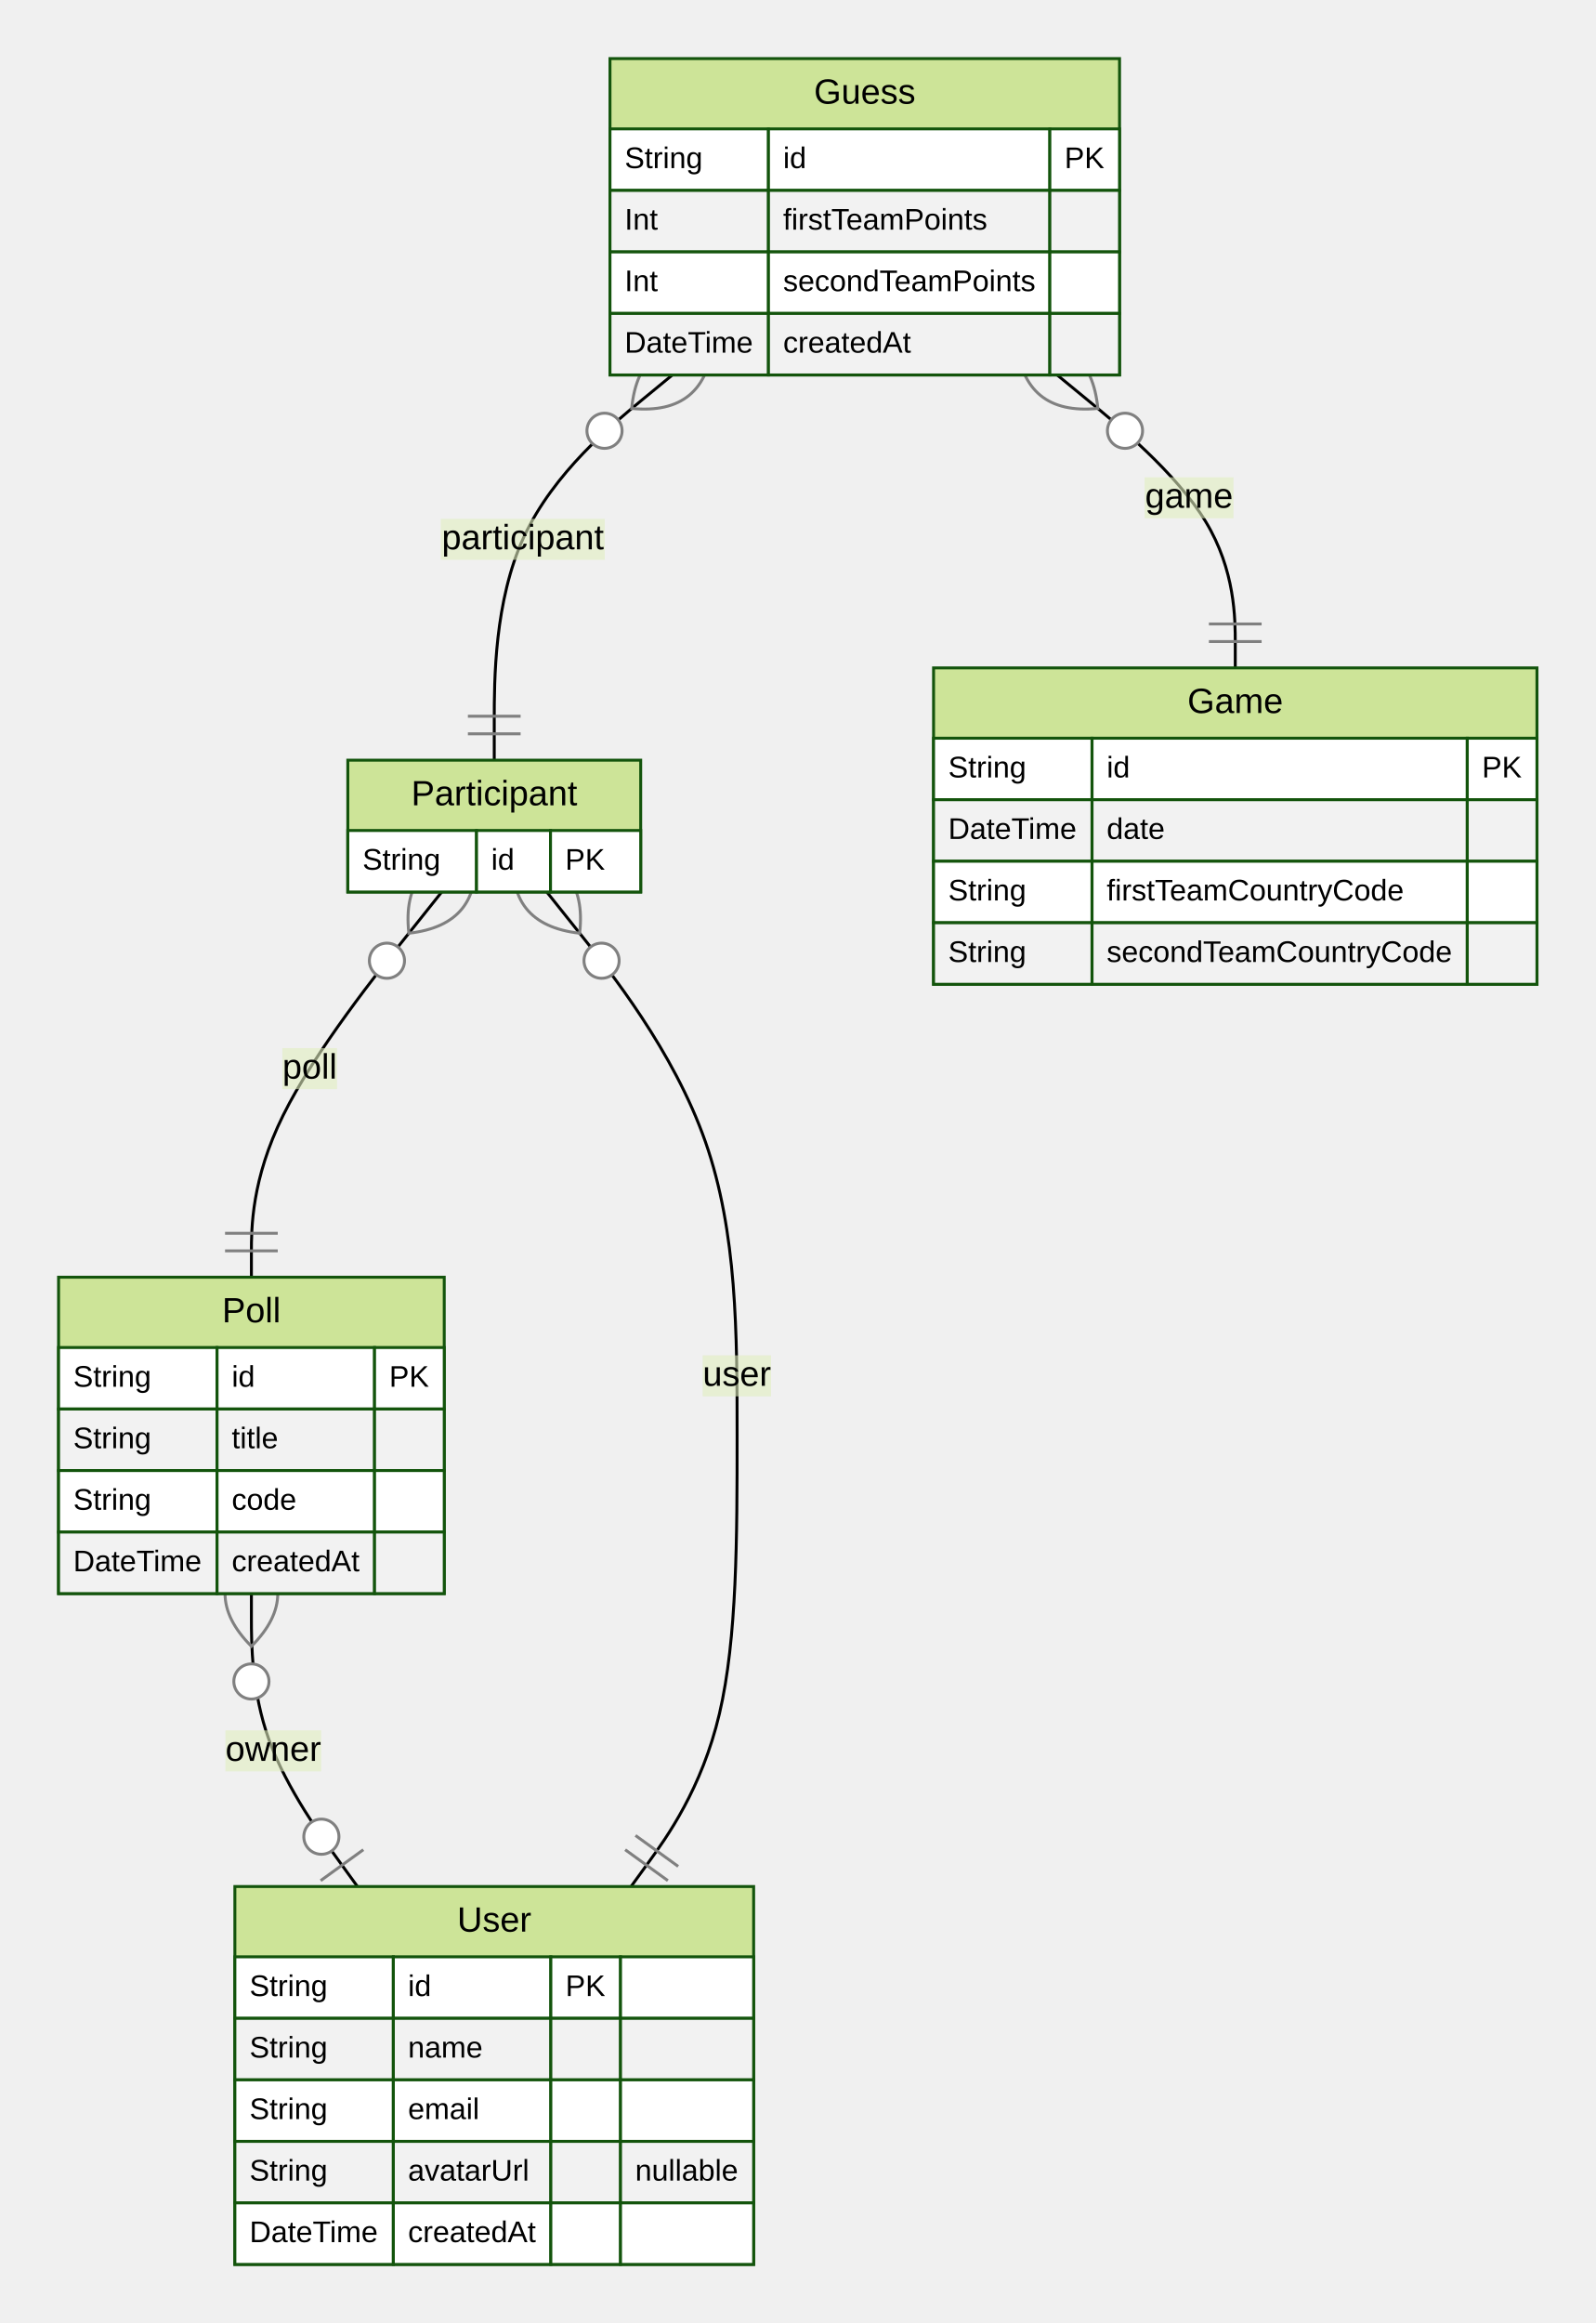
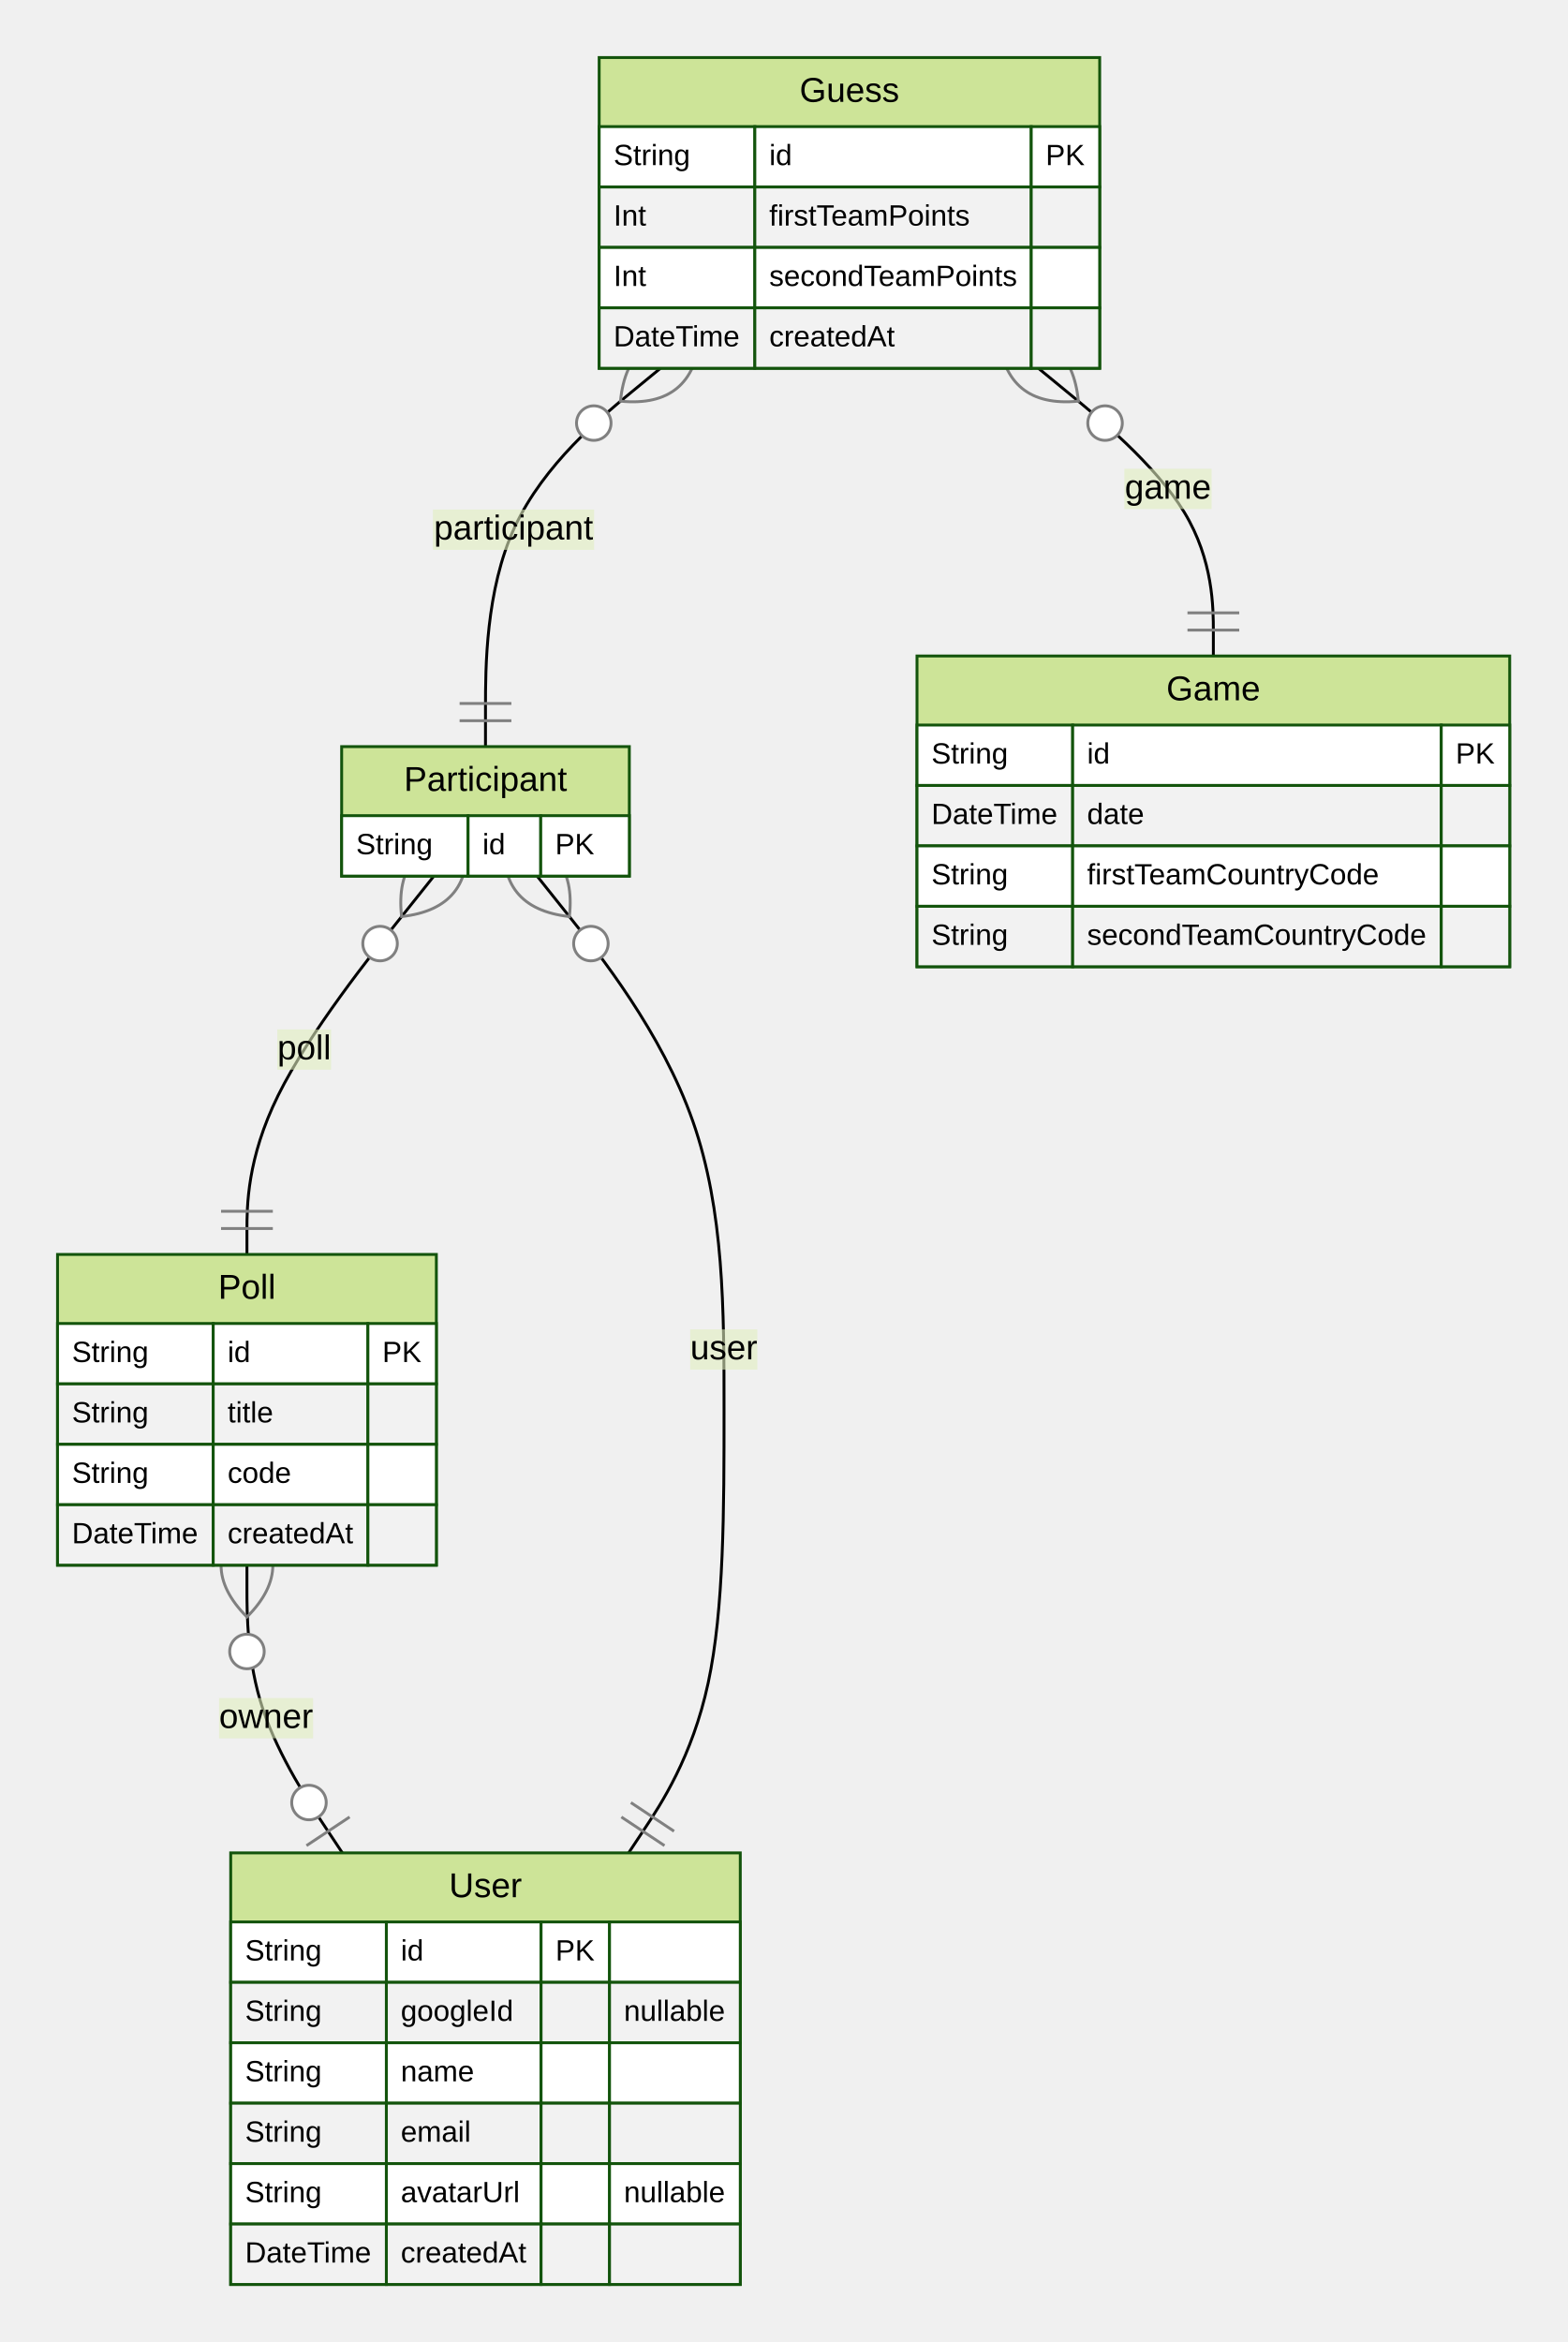
- <svg xmlns="http://www.w3.org/2000/svg" aria-labelledby="chart-title-mermaid-0 chart-desc-mermaid-0" role="img" viewBox="0 0 544.791 793" style="max-width: 544.791px; background-color: white;" width="100%" id="mermaid-0">
+ <svg xmlns="http://www.w3.org/2000/svg" aria-labelledby="chart-title-mermaid-0 chart-desc-mermaid-0" role="img" viewBox="0 0 544.791 814" style="max-width: 544.791px; background-color: white;" width="100%" id="mermaid-0">
  <style>#mermaid-0 {font-family:"trebuchet ms",verdana,arial,sans-serif;font-size:16px;fill:#000000;}#mermaid-0 .error-icon{fill:#552222;}#mermaid-0 .error-text{fill:#552222;stroke:#552222;}#mermaid-0 .edge-thickness-normal{stroke-width:2px;}#mermaid-0 .edge-thickness-thick{stroke-width:3.5px;}#mermaid-0 .edge-pattern-solid{stroke-dasharray:0;}#mermaid-0 .edge-pattern-dashed{stroke-dasharray:3;}#mermaid-0 .edge-pattern-dotted{stroke-dasharray:2;}#mermaid-0 .marker{fill:#000000;stroke:#000000;}#mermaid-0 .marker.cross{stroke:#000000;}#mermaid-0 svg{font-family:"trebuchet ms",verdana,arial,sans-serif;font-size:16px;}#mermaid-0 .entityBox{fill:#cde498;stroke:#13540c;}#mermaid-0 .attributeBoxOdd{fill:#ffffff;stroke:#13540c;}#mermaid-0 .attributeBoxEven{fill:#f2f2f2;stroke:#13540c;}#mermaid-0 .relationshipLabelBox{fill:hsl(78.158, 58.462%, 84.51%);opacity:0.7;background-color:hsl(78.158, 58.462%, 84.51%);}#mermaid-0 .relationshipLabelBox rect{opacity:0.5;}#mermaid-0 .relationshipLine{stroke:#000000;}#mermaid-0 :root{--mermaid-font-family:"trebuchet ms",verdana,arial,sans-serif;}</style>
  <g />
  <defs>
    <marker orient="auto" markerHeight="18" markerWidth="18" refY="9" refX="0" id="ONLY_ONE_START">
      <path d="M9,0 L9,18 M15,0 L15,18" fill="none" stroke="gray" />
    </marker>
  </defs>
  <defs>
    <marker orient="auto" markerHeight="18" markerWidth="18" refY="9" refX="18" id="ONLY_ONE_END">
      <path d="M3,0 L3,18 M9,0 L9,18" fill="none" stroke="gray" />
    </marker>
  </defs>
  <defs>
    <marker orient="auto" markerHeight="18" markerWidth="30" refY="9" refX="0" id="ZERO_OR_ONE_START">
      <circle r="6" cy="9" cx="21" fill="white" stroke="gray" />
      <path d="M9,0 L9,18" fill="none" stroke="gray" />
    </marker>
  </defs>
  <defs>
    <marker orient="auto" markerHeight="18" markerWidth="30" refY="9" refX="30" id="ZERO_OR_ONE_END">
      <circle r="6" cy="9" cx="9" fill="white" stroke="gray" />
      <path d="M21,0 L21,18" fill="none" stroke="gray" />
    </marker>
  </defs>
  <defs>
    <marker orient="auto" markerHeight="36" markerWidth="45" refY="18" refX="18" id="ONE_OR_MORE_START">
      <path d="M0,18 Q 18,0 36,18 Q 18,36 0,18 M42,9 L42,27" fill="none" stroke="gray" />
    </marker>
  </defs>
  <defs>
    <marker orient="auto" markerHeight="36" markerWidth="45" refY="18" refX="27" id="ONE_OR_MORE_END">
      <path d="M3,9 L3,27 M9,18 Q27,0 45,18 Q27,36 9,18" fill="none" stroke="gray" />
    </marker>
  </defs>
  <defs>
    <marker orient="auto" markerHeight="36" markerWidth="57" refY="18" refX="18" id="ZERO_OR_MORE_START">
      <circle r="6" cy="18" cx="48" fill="white" stroke="gray" />
      <path d="M0,18 Q18,0 36,18 Q18,36 0,18" fill="none" stroke="gray" />
    </marker>
  </defs>
  <defs>
    <marker orient="auto" markerHeight="36" markerWidth="57" refY="18" refX="39" id="ZERO_OR_MORE_END">
      <circle r="6" cy="18" cx="9" fill="white" stroke="gray" />
      <path d="M21,18 Q39,0 57,18 Q39,36 21,18" fill="none" stroke="gray" />
    </marker>
  </defs>
-   <path marker-start="url(#ZERO_OR_MORE_START)" marker-end="url(#ZERO_OR_ONE_END)" fill="none" stroke="gray" d="M85.841,544L85.841,552.333C85.841,560.667,85.841,577.333,91.876,594C97.911,610.667,109.981,627.333,116.016,635.667L122.051,644" class="er relationshipLine" />
-   <path marker-start="url(#ZERO_OR_MORE_START)" marker-end="url(#ONLY_ONE_END)" fill="none" stroke="gray" d="M186.702,304.5L197.532,318.083C208.362,331.667,230.023,358.833,240.853,389.75C251.683,420.667,251.683,455.333,251.683,490C251.683,524.667,251.683,559.333,245.648,585C239.613,610.667,227.543,627.333,221.508,635.667L215.473,644" class="er relationshipLine" />
+   <path marker-start="url(#ZERO_OR_MORE_START)" marker-end="url(#ZERO_OR_ONE_END)" fill="none" stroke="gray" d="M85.841,544L85.841,552.333C85.841,560.667,85.841,577.333,91.37,594C96.898,610.667,107.954,627.333,113.482,635.667L119.01,644" class="er relationshipLine" />
+   <path marker-start="url(#ZERO_OR_MORE_START)" marker-end="url(#ONLY_ONE_END)" fill="none" stroke="gray" d="M186.702,304.5L197.532,318.083C208.362,331.667,230.023,358.833,240.853,389.75C251.683,420.667,251.683,455.333,251.683,490C251.683,524.667,251.683,559.333,246.155,585C240.627,610.667,229.571,627.333,224.043,635.667L218.515,644" class="er relationshipLine" />
  <path marker-start="url(#ZERO_OR_MORE_START)" marker-end="url(#ONLY_ONE_END)" fill="none" stroke="gray" d="M150.823,304.5L139.992,318.083C129.162,331.667,107.502,358.833,96.672,380.75C85.841,402.667,85.841,419.333,85.841,427.667L85.841,436" class="er relationshipLine" />
+   <path marker-start="url(#ZERO_OR_MORE_START)" marker-end="url(#ONLY_ONE_END)" fill="none" stroke="gray" d="M229.583,128L219.446,136.333C209.309,144.667,189.036,161.333,178.899,183.25C168.762,205.167,168.762,232.333,168.762,245.917L168.762,259.5" class="er relationshipLine" />
  <path marker-start="url(#ZERO_OR_MORE_START)" marker-end="url(#ONLY_ONE_END)" fill="none" stroke="gray" d="M360.956,128L371.093,136.333C381.23,144.667,401.503,161.333,411.64,178C421.777,194.667,421.777,211.333,421.777,219.667L421.777,228" class="er relationshipLine" />
-   <path marker-start="url(#ZERO_OR_MORE_START)" marker-end="url(#ONLY_ONE_END)" fill="none" stroke="gray" d="M229.583,128L219.446,136.333C209.309,144.667,189.036,161.333,178.899,183.25C168.762,205.167,168.762,232.333,168.762,245.917L168.762,259.5" class="er relationshipLine" />
  <g transform="translate(20,436 )" id="Poll">
    <rect height="108" width="131.683" y="0" x="0" stroke="gray" fill-opacity="100%" fill="honeydew" class="er entityBox" />
    <text transform="translate(65.84149,12)" style="font-family: &quot;trebuchet ms&quot;, verdana, arial, sans-serif;; font-size: 12px" text-anchor="middle" dominant-baseline="middle" y="0" x="0" id="entity-Poll" class="er entityLabel">Poll</text>
    <rect height="21" width="54.113" y="24" x="0" stroke="gray" fill-opacity="100%" fill="honeydew" class="er attributeBoxOdd" />
    <text transform="translate(5,34.5)" style="font-family: &quot;trebuchet ms&quot;, verdana, arial, sans-serif;; font-size: 10.2px" text-anchor="left" dominant-baseline="middle" y="0" x="0" id="entity-Poll-attr-1-type" class="er entityLabel">String</text>
    <rect height="21" width="53.775" y="24" x="54.113" stroke="gray" fill-opacity="100%" fill="honeydew" class="er attributeBoxOdd" />
    <text transform="translate(59.11313,34.5)" style="font-family: &quot;trebuchet ms&quot;, verdana, arial, sans-serif;; font-size: 10.2px" text-anchor="left" dominant-baseline="middle" y="0" x="0" id="entity-Poll-attr-1-name" class="er entityLabel">id</text>
    <rect height="21" width="23.795" y="24" x="107.888" stroke="gray" fill-opacity="100%" fill="honeydew" class="er attributeBoxOdd" />
    <text transform="translate(112.888,34.5)" style="font-family: &quot;trebuchet ms&quot;, verdana, arial, sans-serif;; font-size: 10.2px" text-anchor="left" dominant-baseline="middle" y="0" x="0" id="entity-Poll-attr-1-key" class="er entityLabel">PK</text>
    <rect height="21" width="54.113" y="45" x="0" stroke="gray" fill-opacity="100%" fill="honeydew" class="er attributeBoxEven" />
    <text transform="translate(5,55.5)" style="font-family: &quot;trebuchet ms&quot;, verdana, arial, sans-serif;; font-size: 10.2px" text-anchor="left" dominant-baseline="middle" y="0" x="0" id="entity-Poll-attr-2-type" class="er entityLabel">String</text>
    <rect height="21" width="53.775" y="45" x="54.113" stroke="gray" fill-opacity="100%" fill="honeydew" class="er attributeBoxEven" />
    <text transform="translate(59.11313,55.5)" style="font-family: &quot;trebuchet ms&quot;, verdana, arial, sans-serif;; font-size: 10.2px" text-anchor="left" dominant-baseline="middle" y="0" x="0" id="entity-Poll-attr-2-name" class="er entityLabel">title</text>
    <rect height="21" width="23.795" y="45" x="107.888" stroke="gray" fill-opacity="100%" fill="honeydew" class="er attributeBoxEven" />
    <text transform="translate(112.888,55.5)" style="font-family: &quot;trebuchet ms&quot;, verdana, arial, sans-serif;; font-size: 10.2px" text-anchor="left" dominant-baseline="middle" y="0" x="0" id="entity-Poll-attr-2-key" class="er entityLabel" />
    <rect height="21" width="54.113" y="66" x="0" stroke="gray" fill-opacity="100%" fill="honeydew" class="er attributeBoxOdd" />
    <text transform="translate(5,76.5)" style="font-family: &quot;trebuchet ms&quot;, verdana, arial, sans-serif;; font-size: 10.2px" text-anchor="left" dominant-baseline="middle" y="0" x="0" id="entity-Poll-attr-3-type" class="er entityLabel">String</text>
    <rect height="21" width="53.775" y="66" x="54.113" stroke="gray" fill-opacity="100%" fill="honeydew" class="er attributeBoxOdd" />
    <text transform="translate(59.11313,76.5)" style="font-family: &quot;trebuchet ms&quot;, verdana, arial, sans-serif;; font-size: 10.2px" text-anchor="left" dominant-baseline="middle" y="0" x="0" id="entity-Poll-attr-3-name" class="er entityLabel">code</text>
    <rect height="21" width="23.795" y="66" x="107.888" stroke="gray" fill-opacity="100%" fill="honeydew" class="er attributeBoxOdd" />
    <text transform="translate(112.888,76.5)" style="font-family: &quot;trebuchet ms&quot;, verdana, arial, sans-serif;; font-size: 10.2px" text-anchor="left" dominant-baseline="middle" y="0" x="0" id="entity-Poll-attr-3-key" class="er entityLabel" />
    <rect height="21" width="54.113" y="87" x="0" stroke="gray" fill-opacity="100%" fill="honeydew" class="er attributeBoxEven" />
    <text transform="translate(5,97.5)" style="font-family: &quot;trebuchet ms&quot;, verdana, arial, sans-serif;; font-size: 10.2px" text-anchor="left" dominant-baseline="middle" y="0" x="0" id="entity-Poll-attr-4-type" class="er entityLabel">DateTime</text>
    <rect height="21" width="53.775" y="87" x="54.113" stroke="gray" fill-opacity="100%" fill="honeydew" class="er attributeBoxEven" />
    <text transform="translate(59.11313,97.5)" style="font-family: &quot;trebuchet ms&quot;, verdana, arial, sans-serif;; font-size: 10.2px" text-anchor="left" dominant-baseline="middle" y="0" x="0" id="entity-Poll-attr-4-name" class="er entityLabel">createdAt</text>
    <rect height="21" width="23.795" y="87" x="107.888" stroke="gray" fill-opacity="100%" fill="honeydew" class="er attributeBoxEven" />
    <text transform="translate(112.888,97.5)" style="font-family: &quot;trebuchet ms&quot;, verdana, arial, sans-serif;; font-size: 10.2px" text-anchor="left" dominant-baseline="middle" y="0" x="0" id="entity-Poll-attr-4-key" class="er entityLabel" />
  </g>
  <g transform="translate(118.7622,259.5 )" id="Participant">
    <rect height="45" width="100" y="0" x="0" stroke="gray" fill-opacity="100%" fill="honeydew" class="er entityBox" />
    <text transform="translate(50,12)" style="font-family: &quot;trebuchet ms&quot;, verdana, arial, sans-serif;; font-size: 12px" text-anchor="middle" dominant-baseline="middle" y="0" x="0" id="entity-Participant" class="er entityLabel">Participant</text>
    <rect height="21" width="43.945" y="24" x="0" stroke="gray" fill-opacity="100%" fill="honeydew" class="er attributeBoxOdd" />
    <text transform="translate(5,34.5)" style="font-family: &quot;trebuchet ms&quot;, verdana, arial, sans-serif;; font-size: 10.2px" text-anchor="left" dominant-baseline="middle" y="0" x="0" id="entity-Participant-attr-1-type" class="er entityLabel">String</text>
    <rect height="21" width="25.262" y="24" x="43.945" stroke="gray" fill-opacity="100%" fill="honeydew" class="er attributeBoxOdd" />
    <text transform="translate(48.94526,34.5)" style="font-family: &quot;trebuchet ms&quot;, verdana, arial, sans-serif;; font-size: 10.2px" text-anchor="left" dominant-baseline="middle" y="0" x="0" id="entity-Participant-attr-1-name" class="er entityLabel">id</text>
    <rect height="21" width="30.793" y="24" x="69.207" stroke="gray" fill-opacity="100%" fill="honeydew" class="er attributeBoxOdd" />
    <text transform="translate(74.20681,34.5)" style="font-family: &quot;trebuchet ms&quot;, verdana, arial, sans-serif;; font-size: 10.2px" text-anchor="left" dominant-baseline="middle" y="0" x="0" id="entity-Participant-attr-1-key" class="er entityLabel">PK</text>
  </g>
  <g transform="translate(80.19414,644 )" id="User">
-     <rect height="129" width="177.136" y="0" x="0" stroke="gray" fill-opacity="100%" fill="honeydew" class="er entityBox" />
+     <rect height="150" width="177.136" y="0" x="0" stroke="gray" fill-opacity="100%" fill="honeydew" class="er entityBox" />
    <text transform="translate(88.5681,12)" style="font-family: &quot;trebuchet ms&quot;, verdana, arial, sans-serif;; font-size: 12px" text-anchor="middle" dominant-baseline="middle" y="0" x="0" id="entity-User" class="er entityLabel">User</text>
    <rect height="21" width="54.113" y="24" x="0" stroke="gray" fill-opacity="100%" fill="honeydew" class="er attributeBoxOdd" />
    <text transform="translate(5,34.5)" style="font-family: &quot;trebuchet ms&quot;, verdana, arial, sans-serif;; font-size: 10.2px" text-anchor="left" dominant-baseline="middle" y="0" x="0" id="entity-User-attr-1-type" class="er entityLabel">String</text>
    <rect height="21" width="53.775" y="24" x="54.113" stroke="gray" fill-opacity="100%" fill="honeydew" class="er attributeBoxOdd" />
    <text transform="translate(59.11313,34.5)" style="font-family: &quot;trebuchet ms&quot;, verdana, arial, sans-serif;; font-size: 10.2px" text-anchor="left" dominant-baseline="middle" y="0" x="0" id="entity-User-attr-1-name" class="er entityLabel">id</text>
    <rect height="21" width="23.795" y="24" x="107.888" stroke="gray" fill-opacity="100%" fill="honeydew" class="er attributeBoxOdd" />
    <text transform="translate(112.888,34.5)" style="font-family: &quot;trebuchet ms&quot;, verdana, arial, sans-serif;; font-size: 10.2px" text-anchor="left" dominant-baseline="middle" y="0" x="0" id="entity-User-attr-1-key" class="er entityLabel">PK</text>
    <rect height="21" width="45.453" y="24" x="131.683" stroke="gray" fill-opacity="100%" fill="honeydew" class="er attributeBoxOdd" />
    <text transform="translate(136.683,34.5)" style="font-family: &quot;trebuchet ms&quot;, verdana, arial, sans-serif;; font-size: 10.2px" text-anchor="left" dominant-baseline="middle" y="0" x="0" id="entity-User-attr-1-comment" class="er entityLabel" />
    <rect height="21" width="54.113" y="45" x="0" stroke="gray" fill-opacity="100%" fill="honeydew" class="er attributeBoxEven" />
    <text transform="translate(5,55.5)" style="font-family: &quot;trebuchet ms&quot;, verdana, arial, sans-serif;; font-size: 10.2px" text-anchor="left" dominant-baseline="middle" y="0" x="0" id="entity-User-attr-2-type" class="er entityLabel">String</text>
    <rect height="21" width="53.775" y="45" x="54.113" stroke="gray" fill-opacity="100%" fill="honeydew" class="er attributeBoxEven" />
-     <text transform="translate(59.11313,55.5)" style="font-family: &quot;trebuchet ms&quot;, verdana, arial, sans-serif;; font-size: 10.2px" text-anchor="left" dominant-baseline="middle" y="0" x="0" id="entity-User-attr-2-name" class="er entityLabel">name</text>
+     <text transform="translate(59.11313,55.5)" style="font-family: &quot;trebuchet ms&quot;, verdana, arial, sans-serif;; font-size: 10.2px" text-anchor="left" dominant-baseline="middle" y="0" x="0" id="entity-User-attr-2-name" class="er entityLabel">googleId</text>
    <rect height="21" width="23.795" y="45" x="107.888" stroke="gray" fill-opacity="100%" fill="honeydew" class="er attributeBoxEven" />
    <text transform="translate(112.888,55.5)" style="font-family: &quot;trebuchet ms&quot;, verdana, arial, sans-serif;; font-size: 10.2px" text-anchor="left" dominant-baseline="middle" y="0" x="0" id="entity-User-attr-2-key" class="er entityLabel" />
    <rect height="21" width="45.453" y="45" x="131.683" stroke="gray" fill-opacity="100%" fill="honeydew" class="er attributeBoxEven" />
-     <text transform="translate(136.683,55.5)" style="font-family: &quot;trebuchet ms&quot;, verdana, arial, sans-serif;; font-size: 10.2px" text-anchor="left" dominant-baseline="middle" y="0" x="0" id="entity-User-attr-2-comment" class="er entityLabel" />
+     <text transform="translate(136.683,55.5)" style="font-family: &quot;trebuchet ms&quot;, verdana, arial, sans-serif;; font-size: 10.2px" text-anchor="left" dominant-baseline="middle" y="0" x="0" id="entity-User-attr-2-comment" class="er entityLabel">nullable</text>
    <rect height="21" width="54.113" y="66" x="0" stroke="gray" fill-opacity="100%" fill="honeydew" class="er attributeBoxOdd" />
    <text transform="translate(5,76.5)" style="font-family: &quot;trebuchet ms&quot;, verdana, arial, sans-serif;; font-size: 10.2px" text-anchor="left" dominant-baseline="middle" y="0" x="0" id="entity-User-attr-3-type" class="er entityLabel">String</text>
    <rect height="21" width="53.775" y="66" x="54.113" stroke="gray" fill-opacity="100%" fill="honeydew" class="er attributeBoxOdd" />
-     <text transform="translate(59.11313,76.5)" style="font-family: &quot;trebuchet ms&quot;, verdana, arial, sans-serif;; font-size: 10.2px" text-anchor="left" dominant-baseline="middle" y="0" x="0" id="entity-User-attr-3-name" class="er entityLabel">email</text>
+     <text transform="translate(59.11313,76.5)" style="font-family: &quot;trebuchet ms&quot;, verdana, arial, sans-serif;; font-size: 10.2px" text-anchor="left" dominant-baseline="middle" y="0" x="0" id="entity-User-attr-3-name" class="er entityLabel">name</text>
    <rect height="21" width="23.795" y="66" x="107.888" stroke="gray" fill-opacity="100%" fill="honeydew" class="er attributeBoxOdd" />
    <text transform="translate(112.888,76.5)" style="font-family: &quot;trebuchet ms&quot;, verdana, arial, sans-serif;; font-size: 10.2px" text-anchor="left" dominant-baseline="middle" y="0" x="0" id="entity-User-attr-3-key" class="er entityLabel" />
    <rect height="21" width="45.453" y="66" x="131.683" stroke="gray" fill-opacity="100%" fill="honeydew" class="er attributeBoxOdd" />
    <text transform="translate(136.683,76.5)" style="font-family: &quot;trebuchet ms&quot;, verdana, arial, sans-serif;; font-size: 10.2px" text-anchor="left" dominant-baseline="middle" y="0" x="0" id="entity-User-attr-3-comment" class="er entityLabel" />
    <rect height="21" width="54.113" y="87" x="0" stroke="gray" fill-opacity="100%" fill="honeydew" class="er attributeBoxEven" />
    <text transform="translate(5,97.5)" style="font-family: &quot;trebuchet ms&quot;, verdana, arial, sans-serif;; font-size: 10.2px" text-anchor="left" dominant-baseline="middle" y="0" x="0" id="entity-User-attr-4-type" class="er entityLabel">String</text>
    <rect height="21" width="53.775" y="87" x="54.113" stroke="gray" fill-opacity="100%" fill="honeydew" class="er attributeBoxEven" />
-     <text transform="translate(59.11313,97.5)" style="font-family: &quot;trebuchet ms&quot;, verdana, arial, sans-serif;; font-size: 10.2px" text-anchor="left" dominant-baseline="middle" y="0" x="0" id="entity-User-attr-4-name" class="er entityLabel">avatarUrl</text>
+     <text transform="translate(59.11313,97.5)" style="font-family: &quot;trebuchet ms&quot;, verdana, arial, sans-serif;; font-size: 10.2px" text-anchor="left" dominant-baseline="middle" y="0" x="0" id="entity-User-attr-4-name" class="er entityLabel">email</text>
    <rect height="21" width="23.795" y="87" x="107.888" stroke="gray" fill-opacity="100%" fill="honeydew" class="er attributeBoxEven" />
    <text transform="translate(112.888,97.5)" style="font-family: &quot;trebuchet ms&quot;, verdana, arial, sans-serif;; font-size: 10.2px" text-anchor="left" dominant-baseline="middle" y="0" x="0" id="entity-User-attr-4-key" class="er entityLabel" />
    <rect height="21" width="45.453" y="87" x="131.683" stroke="gray" fill-opacity="100%" fill="honeydew" class="er attributeBoxEven" />
-     <text transform="translate(136.683,97.5)" style="font-family: &quot;trebuchet ms&quot;, verdana, arial, sans-serif;; font-size: 10.2px" text-anchor="left" dominant-baseline="middle" y="0" x="0" id="entity-User-attr-4-comment" class="er entityLabel">nullable</text>
+     <text transform="translate(136.683,97.5)" style="font-family: &quot;trebuchet ms&quot;, verdana, arial, sans-serif;; font-size: 10.2px" text-anchor="left" dominant-baseline="middle" y="0" x="0" id="entity-User-attr-4-comment" class="er entityLabel" />
    <rect height="21" width="54.113" y="108" x="0" stroke="gray" fill-opacity="100%" fill="honeydew" class="er attributeBoxOdd" />
-     <text transform="translate(5,118.5)" style="font-family: &quot;trebuchet ms&quot;, verdana, arial, sans-serif;; font-size: 10.2px" text-anchor="left" dominant-baseline="middle" y="0" x="0" id="entity-User-attr-5-type" class="er entityLabel">DateTime</text>
+     <text transform="translate(5,118.5)" style="font-family: &quot;trebuchet ms&quot;, verdana, arial, sans-serif;; font-size: 10.2px" text-anchor="left" dominant-baseline="middle" y="0" x="0" id="entity-User-attr-5-type" class="er entityLabel">String</text>
    <rect height="21" width="53.775" y="108" x="54.113" stroke="gray" fill-opacity="100%" fill="honeydew" class="er attributeBoxOdd" />
-     <text transform="translate(59.11313,118.5)" style="font-family: &quot;trebuchet ms&quot;, verdana, arial, sans-serif;; font-size: 10.2px" text-anchor="left" dominant-baseline="middle" y="0" x="0" id="entity-User-attr-5-name" class="er entityLabel">createdAt</text>
+     <text transform="translate(59.11313,118.5)" style="font-family: &quot;trebuchet ms&quot;, verdana, arial, sans-serif;; font-size: 10.2px" text-anchor="left" dominant-baseline="middle" y="0" x="0" id="entity-User-attr-5-name" class="er entityLabel">avatarUrl</text>
    <rect height="21" width="23.795" y="108" x="107.888" stroke="gray" fill-opacity="100%" fill="honeydew" class="er attributeBoxOdd" />
    <text transform="translate(112.888,118.5)" style="font-family: &quot;trebuchet ms&quot;, verdana, arial, sans-serif;; font-size: 10.2px" text-anchor="left" dominant-baseline="middle" y="0" x="0" id="entity-User-attr-5-key" class="er entityLabel" />
    <rect height="21" width="45.453" y="108" x="131.683" stroke="gray" fill-opacity="100%" fill="honeydew" class="er attributeBoxOdd" />
-     <text transform="translate(136.683,118.5)" style="font-family: &quot;trebuchet ms&quot;, verdana, arial, sans-serif;; font-size: 10.2px" text-anchor="left" dominant-baseline="middle" y="0" x="0" id="entity-User-attr-5-comment" class="er entityLabel" />
+     <text transform="translate(136.683,118.5)" style="font-family: &quot;trebuchet ms&quot;, verdana, arial, sans-serif;; font-size: 10.2px" text-anchor="left" dominant-baseline="middle" y="0" x="0" id="entity-User-attr-5-comment" class="er entityLabel">nullable</text>
+     <rect height="21" width="54.113" y="129" x="0" stroke="gray" fill-opacity="100%" fill="honeydew" class="er attributeBoxEven" />
+     <text transform="translate(5,139.5)" style="font-family: &quot;trebuchet ms&quot;, verdana, arial, sans-serif;; font-size: 10.2px" text-anchor="left" dominant-baseline="middle" y="0" x="0" id="entity-User-attr-6-type" class="er entityLabel">DateTime</text>
+     <rect height="21" width="53.775" y="129" x="54.113" stroke="gray" fill-opacity="100%" fill="honeydew" class="er attributeBoxEven" />
+     <text transform="translate(59.11313,139.5)" style="font-family: &quot;trebuchet ms&quot;, verdana, arial, sans-serif;; font-size: 10.2px" text-anchor="left" dominant-baseline="middle" y="0" x="0" id="entity-User-attr-6-name" class="er entityLabel">createdAt</text>
+     <rect height="21" width="23.795" y="129" x="107.888" stroke="gray" fill-opacity="100%" fill="honeydew" class="er attributeBoxEven" />
+     <text transform="translate(112.888,139.5)" style="font-family: &quot;trebuchet ms&quot;, verdana, arial, sans-serif;; font-size: 10.2px" text-anchor="left" dominant-baseline="middle" y="0" x="0" id="entity-User-attr-6-key" class="er entityLabel" />
+     <rect height="21" width="45.453" y="129" x="131.683" stroke="gray" fill-opacity="100%" fill="honeydew" class="er attributeBoxEven" />
+     <text transform="translate(136.683,139.5)" style="font-family: &quot;trebuchet ms&quot;, verdana, arial, sans-serif;; font-size: 10.2px" text-anchor="left" dominant-baseline="middle" y="0" x="0" id="entity-User-attr-6-comment" class="er entityLabel" />
  </g>
  <g transform="translate(318.7622,228 )" id="Game">
    <rect height="108" width="206.029" y="0" x="0" stroke="gray" fill-opacity="100%" fill="honeydew" class="er entityBox" />
    <text transform="translate(103.0145,12)" style="font-family: &quot;trebuchet ms&quot;, verdana, arial, sans-serif;; font-size: 12px" text-anchor="middle" dominant-baseline="middle" y="0" x="0" id="entity-Game" class="er entityLabel">Game</text>
    <rect height="21" width="54.113" y="24" x="0" stroke="gray" fill-opacity="100%" fill="honeydew" class="er attributeBoxOdd" />
    <text transform="translate(5,34.5)" style="font-family: &quot;trebuchet ms&quot;, verdana, arial, sans-serif;; font-size: 10.2px" text-anchor="left" dominant-baseline="middle" y="0" x="0" id="entity-Game-attr-1-type" class="er entityLabel">String</text>
    <rect height="21" width="128.121" y="24" x="54.113" stroke="gray" fill-opacity="100%" fill="honeydew" class="er attributeBoxOdd" />
    <text transform="translate(59.11313,34.5)" style="font-family: &quot;trebuchet ms&quot;, verdana, arial, sans-serif;; font-size: 10.2px" text-anchor="left" dominant-baseline="middle" y="0" x="0" id="entity-Game-attr-1-name" class="er entityLabel">id</text>
    <rect height="21" width="23.795" y="24" x="182.234" stroke="gray" fill-opacity="100%" fill="honeydew" class="er attributeBoxOdd" />
    <text transform="translate(187.2339,34.5)" style="font-family: &quot;trebuchet ms&quot;, verdana, arial, sans-serif;; font-size: 10.2px" text-anchor="left" dominant-baseline="middle" y="0" x="0" id="entity-Game-attr-1-key" class="er entityLabel">PK</text>
    <rect height="21" width="54.113" y="45" x="0" stroke="gray" fill-opacity="100%" fill="honeydew" class="er attributeBoxEven" />
    <text transform="translate(5,55.5)" style="font-family: &quot;trebuchet ms&quot;, verdana, arial, sans-serif;; font-size: 10.2px" text-anchor="left" dominant-baseline="middle" y="0" x="0" id="entity-Game-attr-2-type" class="er entityLabel">DateTime</text>
    <rect height="21" width="128.121" y="45" x="54.113" stroke="gray" fill-opacity="100%" fill="honeydew" class="er attributeBoxEven" />
    <text transform="translate(59.11313,55.5)" style="font-family: &quot;trebuchet ms&quot;, verdana, arial, sans-serif;; font-size: 10.2px" text-anchor="left" dominant-baseline="middle" y="0" x="0" id="entity-Game-attr-2-name" class="er entityLabel">date</text>
    <rect height="21" width="23.795" y="45" x="182.234" stroke="gray" fill-opacity="100%" fill="honeydew" class="er attributeBoxEven" />
    <text transform="translate(187.2339,55.5)" style="font-family: &quot;trebuchet ms&quot;, verdana, arial, sans-serif;; font-size: 10.2px" text-anchor="left" dominant-baseline="middle" y="0" x="0" id="entity-Game-attr-2-key" class="er entityLabel" />
    <rect height="21" width="54.113" y="66" x="0" stroke="gray" fill-opacity="100%" fill="honeydew" class="er attributeBoxOdd" />
    <text transform="translate(5,76.5)" style="font-family: &quot;trebuchet ms&quot;, verdana, arial, sans-serif;; font-size: 10.2px" text-anchor="left" dominant-baseline="middle" y="0" x="0" id="entity-Game-attr-3-type" class="er entityLabel">String</text>
    <rect height="21" width="128.121" y="66" x="54.113" stroke="gray" fill-opacity="100%" fill="honeydew" class="er attributeBoxOdd" />
    <text transform="translate(59.11313,76.5)" style="font-family: &quot;trebuchet ms&quot;, verdana, arial, sans-serif;; font-size: 10.2px" text-anchor="left" dominant-baseline="middle" y="0" x="0" id="entity-Game-attr-3-name" class="er entityLabel">firstTeamCountryCode</text>
    <rect height="21" width="23.795" y="66" x="182.234" stroke="gray" fill-opacity="100%" fill="honeydew" class="er attributeBoxOdd" />
    <text transform="translate(187.2339,76.5)" style="font-family: &quot;trebuchet ms&quot;, verdana, arial, sans-serif;; font-size: 10.2px" text-anchor="left" dominant-baseline="middle" y="0" x="0" id="entity-Game-attr-3-key" class="er entityLabel" />
    <rect height="21" width="54.113" y="87" x="0" stroke="gray" fill-opacity="100%" fill="honeydew" class="er attributeBoxEven" />
    <text transform="translate(5,97.5)" style="font-family: &quot;trebuchet ms&quot;, verdana, arial, sans-serif;; font-size: 10.2px" text-anchor="left" dominant-baseline="middle" y="0" x="0" id="entity-Game-attr-4-type" class="er entityLabel">String</text>
    <rect height="21" width="128.121" y="87" x="54.113" stroke="gray" fill-opacity="100%" fill="honeydew" class="er attributeBoxEven" />
    <text transform="translate(59.11313,97.5)" style="font-family: &quot;trebuchet ms&quot;, verdana, arial, sans-serif;; font-size: 10.2px" text-anchor="left" dominant-baseline="middle" y="0" x="0" id="entity-Game-attr-4-name" class="er entityLabel">secondTeamCountryCode</text>
    <rect height="21" width="23.795" y="87" x="182.234" stroke="gray" fill-opacity="100%" fill="honeydew" class="er attributeBoxEven" />
    <text transform="translate(187.2339,97.5)" style="font-family: &quot;trebuchet ms&quot;, verdana, arial, sans-serif;; font-size: 10.2px" text-anchor="left" dominant-baseline="middle" y="0" x="0" id="entity-Game-attr-4-key" class="er entityLabel" />
  </g>
  <g transform="translate(208.2763,20 )" id="Guess">
    <rect height="108" width="173.986" y="0" x="0" stroke="gray" fill-opacity="100%" fill="honeydew" class="er entityBox" />
    <text transform="translate(86.99312,12)" style="font-family: &quot;trebuchet ms&quot;, verdana, arial, sans-serif;; font-size: 12px" text-anchor="middle" dominant-baseline="middle" y="0" x="0" id="entity-Guess" class="er entityLabel">Guess</text>
    <rect height="21" width="54.113" y="24" x="0" stroke="gray" fill-opacity="100%" fill="honeydew" class="er attributeBoxOdd" />
    <text transform="translate(5,34.5)" style="font-family: &quot;trebuchet ms&quot;, verdana, arial, sans-serif;; font-size: 10.2px" text-anchor="left" dominant-baseline="middle" y="0" x="0" id="entity-Guess-attr-1-type" class="er entityLabel">String</text>
    <rect height="21" width="96.078" y="24" x="54.113" stroke="gray" fill-opacity="100%" fill="honeydew" class="er attributeBoxOdd" />
    <text transform="translate(59.11313,34.5)" style="font-family: &quot;trebuchet ms&quot;, verdana, arial, sans-serif;; font-size: 10.2px" text-anchor="left" dominant-baseline="middle" y="0" x="0" id="entity-Guess-attr-1-name" class="er entityLabel">id</text>
    <rect height="21" width="23.795" y="24" x="150.191" stroke="gray" fill-opacity="100%" fill="honeydew" class="er attributeBoxOdd" />
    <text transform="translate(155.1913,34.5)" style="font-family: &quot;trebuchet ms&quot;, verdana, arial, sans-serif;; font-size: 10.2px" text-anchor="left" dominant-baseline="middle" y="0" x="0" id="entity-Guess-attr-1-key" class="er entityLabel">PK</text>
    <rect height="21" width="54.113" y="45" x="0" stroke="gray" fill-opacity="100%" fill="honeydew" class="er attributeBoxEven" />
    <text transform="translate(5,55.5)" style="font-family: &quot;trebuchet ms&quot;, verdana, arial, sans-serif;; font-size: 10.2px" text-anchor="left" dominant-baseline="middle" y="0" x="0" id="entity-Guess-attr-2-type" class="er entityLabel">Int</text>
    <rect height="21" width="96.078" y="45" x="54.113" stroke="gray" fill-opacity="100%" fill="honeydew" class="er attributeBoxEven" />
    <text transform="translate(59.11313,55.5)" style="font-family: &quot;trebuchet ms&quot;, verdana, arial, sans-serif;; font-size: 10.2px" text-anchor="left" dominant-baseline="middle" y="0" x="0" id="entity-Guess-attr-2-name" class="er entityLabel">firstTeamPoints</text>
    <rect height="21" width="23.795" y="45" x="150.191" stroke="gray" fill-opacity="100%" fill="honeydew" class="er attributeBoxEven" />
    <text transform="translate(155.1913,55.5)" style="font-family: &quot;trebuchet ms&quot;, verdana, arial, sans-serif;; font-size: 10.2px" text-anchor="left" dominant-baseline="middle" y="0" x="0" id="entity-Guess-attr-2-key" class="er entityLabel" />
    <rect height="21" width="54.113" y="66" x="0" stroke="gray" fill-opacity="100%" fill="honeydew" class="er attributeBoxOdd" />
    <text transform="translate(5,76.5)" style="font-family: &quot;trebuchet ms&quot;, verdana, arial, sans-serif;; font-size: 10.2px" text-anchor="left" dominant-baseline="middle" y="0" x="0" id="entity-Guess-attr-3-type" class="er entityLabel">Int</text>
    <rect height="21" width="96.078" y="66" x="54.113" stroke="gray" fill-opacity="100%" fill="honeydew" class="er attributeBoxOdd" />
    <text transform="translate(59.11313,76.5)" style="font-family: &quot;trebuchet ms&quot;, verdana, arial, sans-serif;; font-size: 10.2px" text-anchor="left" dominant-baseline="middle" y="0" x="0" id="entity-Guess-attr-3-name" class="er entityLabel">secondTeamPoints</text>
    <rect height="21" width="23.795" y="66" x="150.191" stroke="gray" fill-opacity="100%" fill="honeydew" class="er attributeBoxOdd" />
    <text transform="translate(155.1913,76.5)" style="font-family: &quot;trebuchet ms&quot;, verdana, arial, sans-serif;; font-size: 10.2px" text-anchor="left" dominant-baseline="middle" y="0" x="0" id="entity-Guess-attr-3-key" class="er entityLabel" />
    <rect height="21" width="54.113" y="87" x="0" stroke="gray" fill-opacity="100%" fill="honeydew" class="er attributeBoxEven" />
    <text transform="translate(5,97.5)" style="font-family: &quot;trebuchet ms&quot;, verdana, arial, sans-serif;; font-size: 10.2px" text-anchor="left" dominant-baseline="middle" y="0" x="0" id="entity-Guess-attr-4-type" class="er entityLabel">DateTime</text>
    <rect height="21" width="96.078" y="87" x="54.113" stroke="gray" fill-opacity="100%" fill="honeydew" class="er attributeBoxEven" />
    <text transform="translate(59.11313,97.5)" style="font-family: &quot;trebuchet ms&quot;, verdana, arial, sans-serif;; font-size: 10.2px" text-anchor="left" dominant-baseline="middle" y="0" x="0" id="entity-Guess-attr-4-name" class="er entityLabel">createdAt</text>
    <rect height="21" width="23.795" y="87" x="150.191" stroke="gray" fill-opacity="100%" fill="honeydew" class="er attributeBoxEven" />
    <text transform="translate(155.1913,97.5)" style="font-family: &quot;trebuchet ms&quot;, verdana, arial, sans-serif;; font-size: 10.2px" text-anchor="left" dominant-baseline="middle" y="0" x="0" id="entity-Guess-attr-4-key" class="er entityLabel" />
  </g>
-   <rect fill-opacity="85%" fill="white" height="14" width="32.688" y="590.7" x="76.968" class="er relationshipLabelBox" />
-   <text style="font-family: &quot;trebuchet ms&quot;, verdana, arial, sans-serif;; font-size: 12px" dominant-baseline="middle" text-anchor="middle" y="597.7" x="93.312" id="rel1" class="er relationshipLabel">owner</text>
-   <rect fill-opacity="85%" fill="white" height="14" width="23.348" y="462.676" x="239.928" class="er relationshipLabelBox" />
-   <text style="font-family: &quot;trebuchet ms&quot;, verdana, arial, sans-serif;; font-size: 12px" dominant-baseline="middle" text-anchor="middle" y="469.676" x="251.601" id="rel2" class="er relationshipLabel">user</text>
+   <rect fill-opacity="85%" fill="white" height="14" width="32.688" y="590.185" x="76.147" class="er relationshipLabelBox" />
+   <text style="font-family: &quot;trebuchet ms&quot;, verdana, arial, sans-serif;; font-size: 12px" dominant-baseline="middle" text-anchor="middle" y="597.185" x="92.491" id="rel1" class="er relationshipLabel">owner</text>
+   <rect fill-opacity="85%" fill="white" height="14" width="23.348" y="462.055" x="239.92" class="er relationshipLabelBox" />
+   <text style="font-family: &quot;trebuchet ms&quot;, verdana, arial, sans-serif;; font-size: 12px" dominant-baseline="middle" text-anchor="middle" y="469.055" x="251.594" id="rel2" class="er relationshipLabel">user</text>
  <rect fill-opacity="85%" fill="white" height="14" width="18.688" y="357.795" x="96.4" class="er relationshipLabelBox" />
  <text style="font-family: &quot;trebuchet ms&quot;, verdana, arial, sans-serif;; font-size: 12px" dominant-baseline="middle" text-anchor="middle" y="364.795" x="105.744" id="rel3" class="er relationshipLabel">poll</text>
+   <rect fill-opacity="85%" fill="white" height="14" width="56.031" y="177.114" x="150.49" class="er relationshipLabelBox" />
+   <text style="font-family: &quot;trebuchet ms&quot;, verdana, arial, sans-serif;; font-size: 12px" dominant-baseline="middle" text-anchor="middle" y="184.114" x="178.506" id="rel4" class="er relationshipLabel">participant</text>
  <rect fill-opacity="85%" fill="white" height="14" width="30.344" y="162.93" x="390.825" class="er relationshipLabelBox" />
-   <text style="font-family: &quot;trebuchet ms&quot;, verdana, arial, sans-serif;; font-size: 12px" dominant-baseline="middle" text-anchor="middle" y="169.93" x="405.997" id="rel4" class="er relationshipLabel">game</text>
-   <rect fill-opacity="85%" fill="white" height="14" width="56.031" y="177.114" x="150.49" class="er relationshipLabelBox" />
-   <text style="font-family: &quot;trebuchet ms&quot;, verdana, arial, sans-serif;; font-size: 12px" dominant-baseline="middle" text-anchor="middle" y="184.114" x="178.506" id="rel5" class="er relationshipLabel">participant</text>
+   <text style="font-family: &quot;trebuchet ms&quot;, verdana, arial, sans-serif;; font-size: 12px" dominant-baseline="middle" text-anchor="middle" y="169.93" x="405.997" id="rel5" class="er relationshipLabel">game</text>
</svg>
